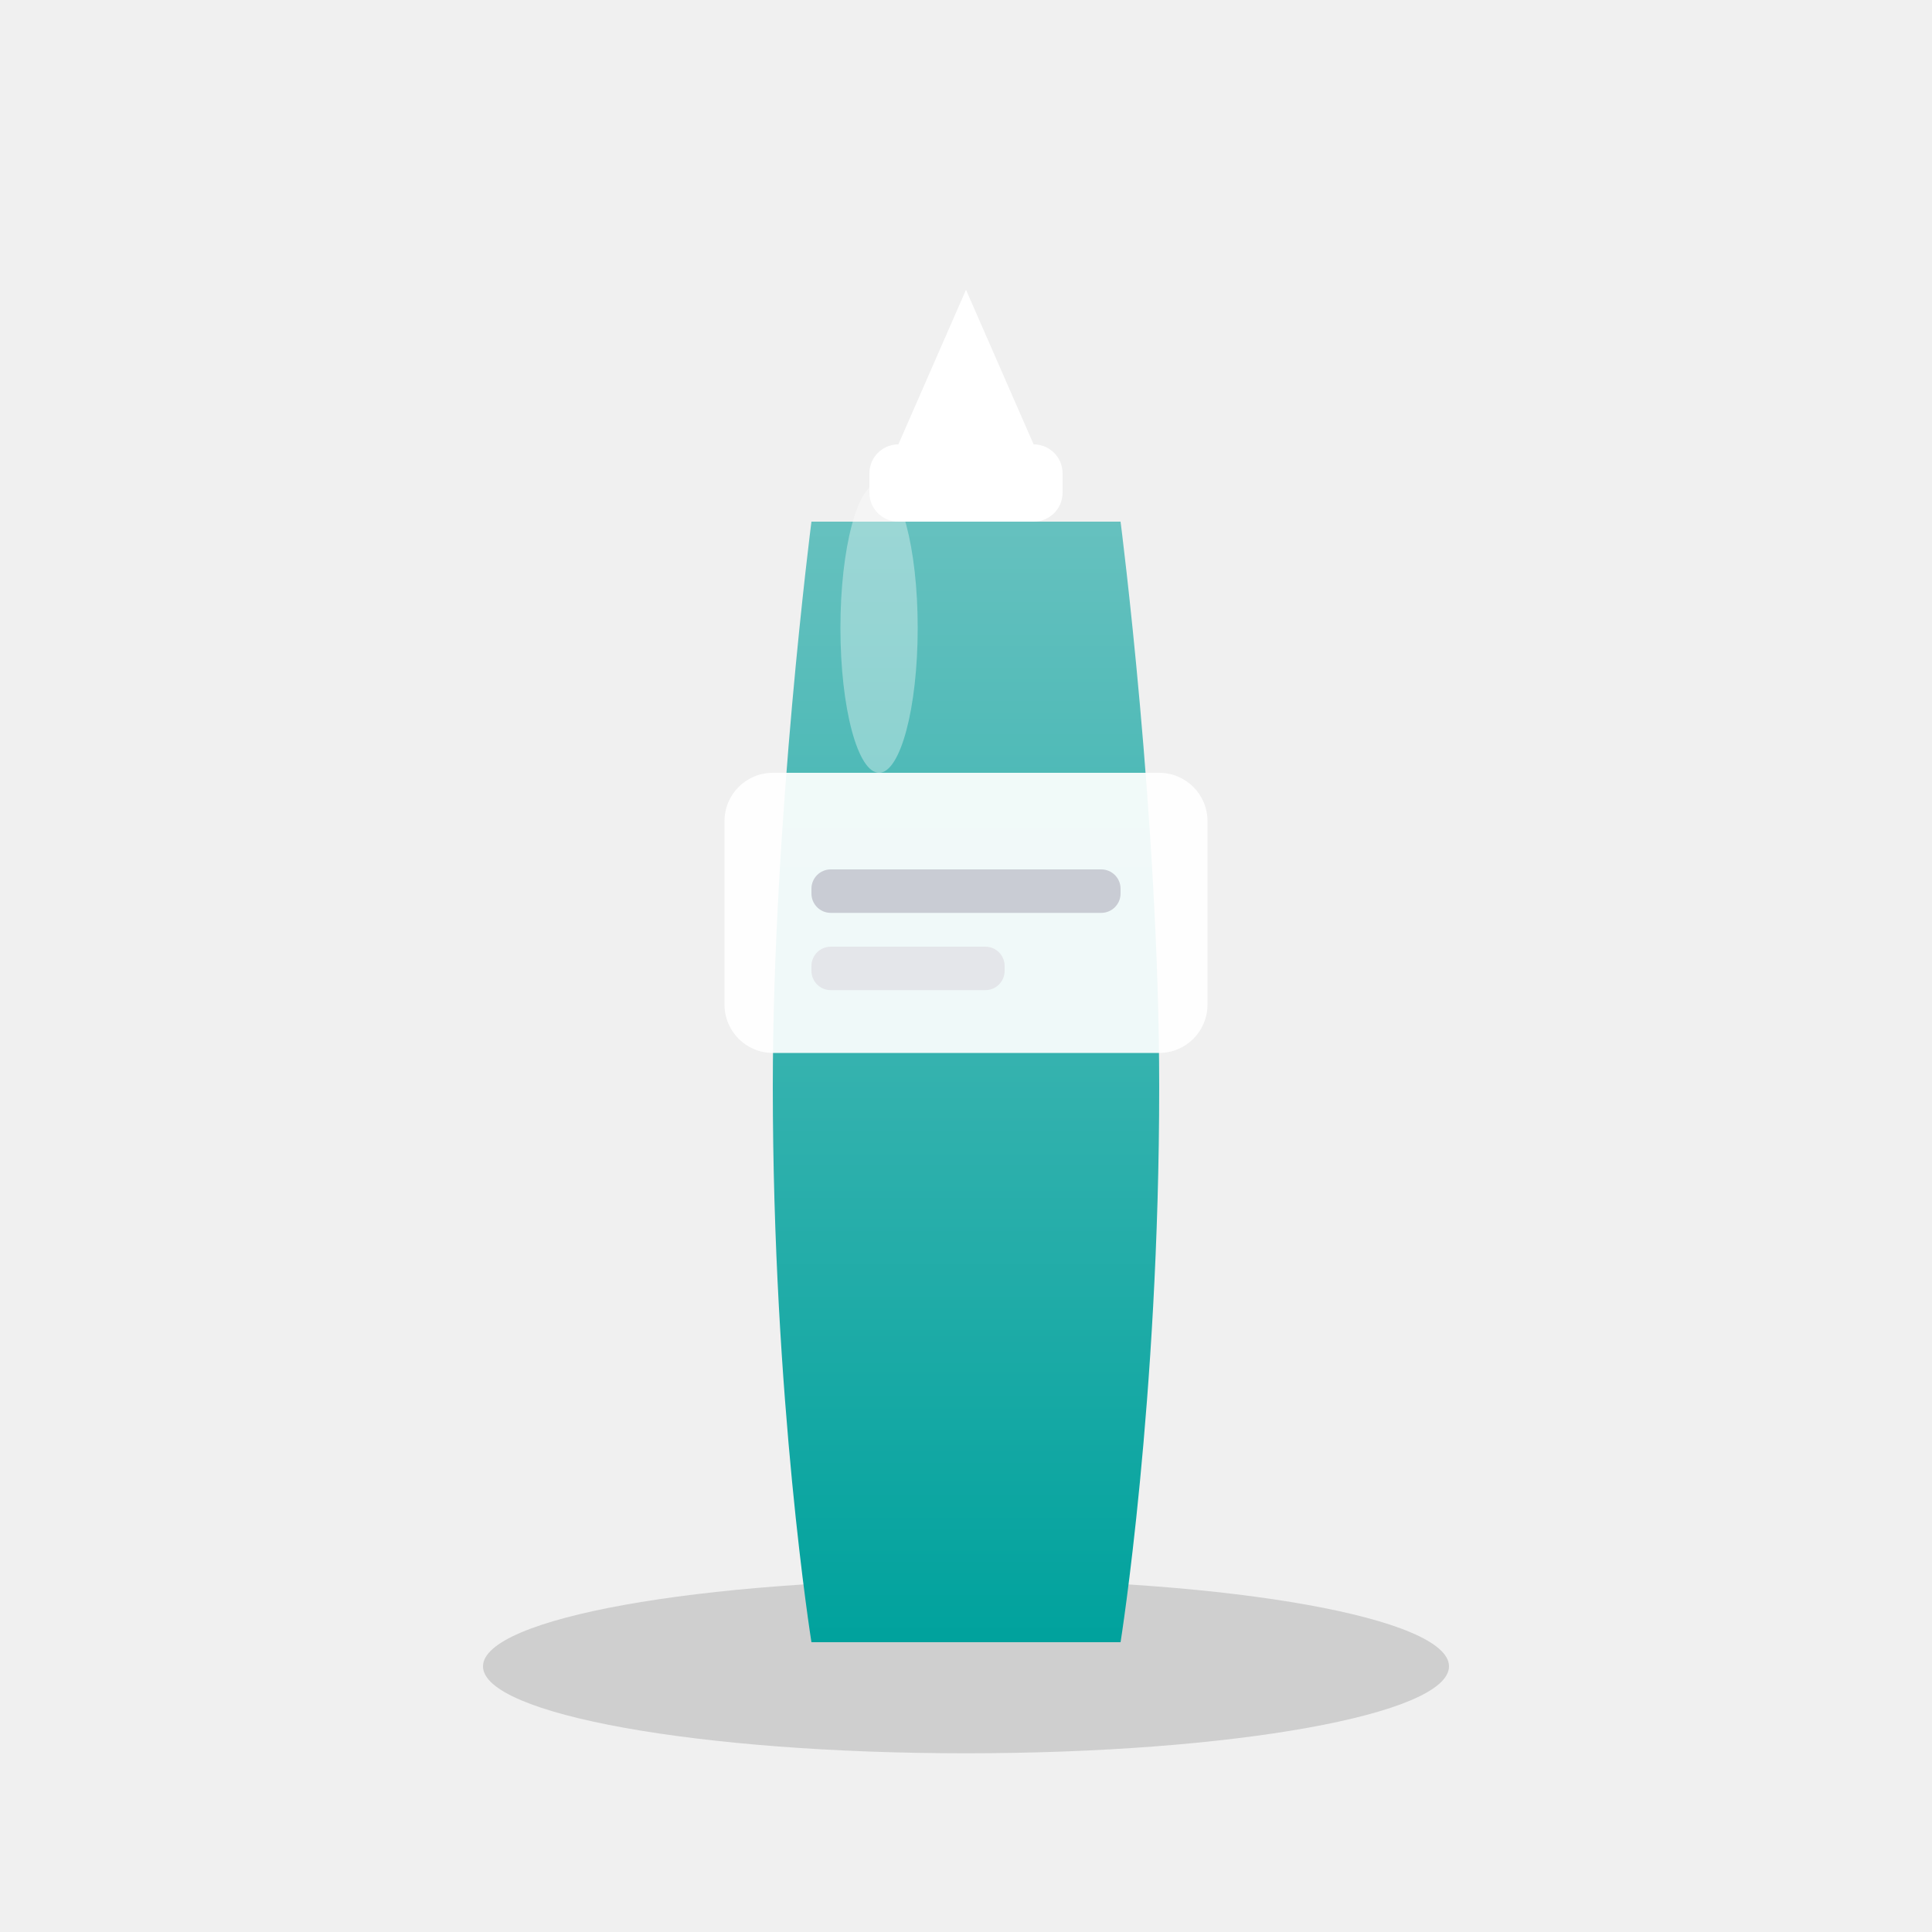
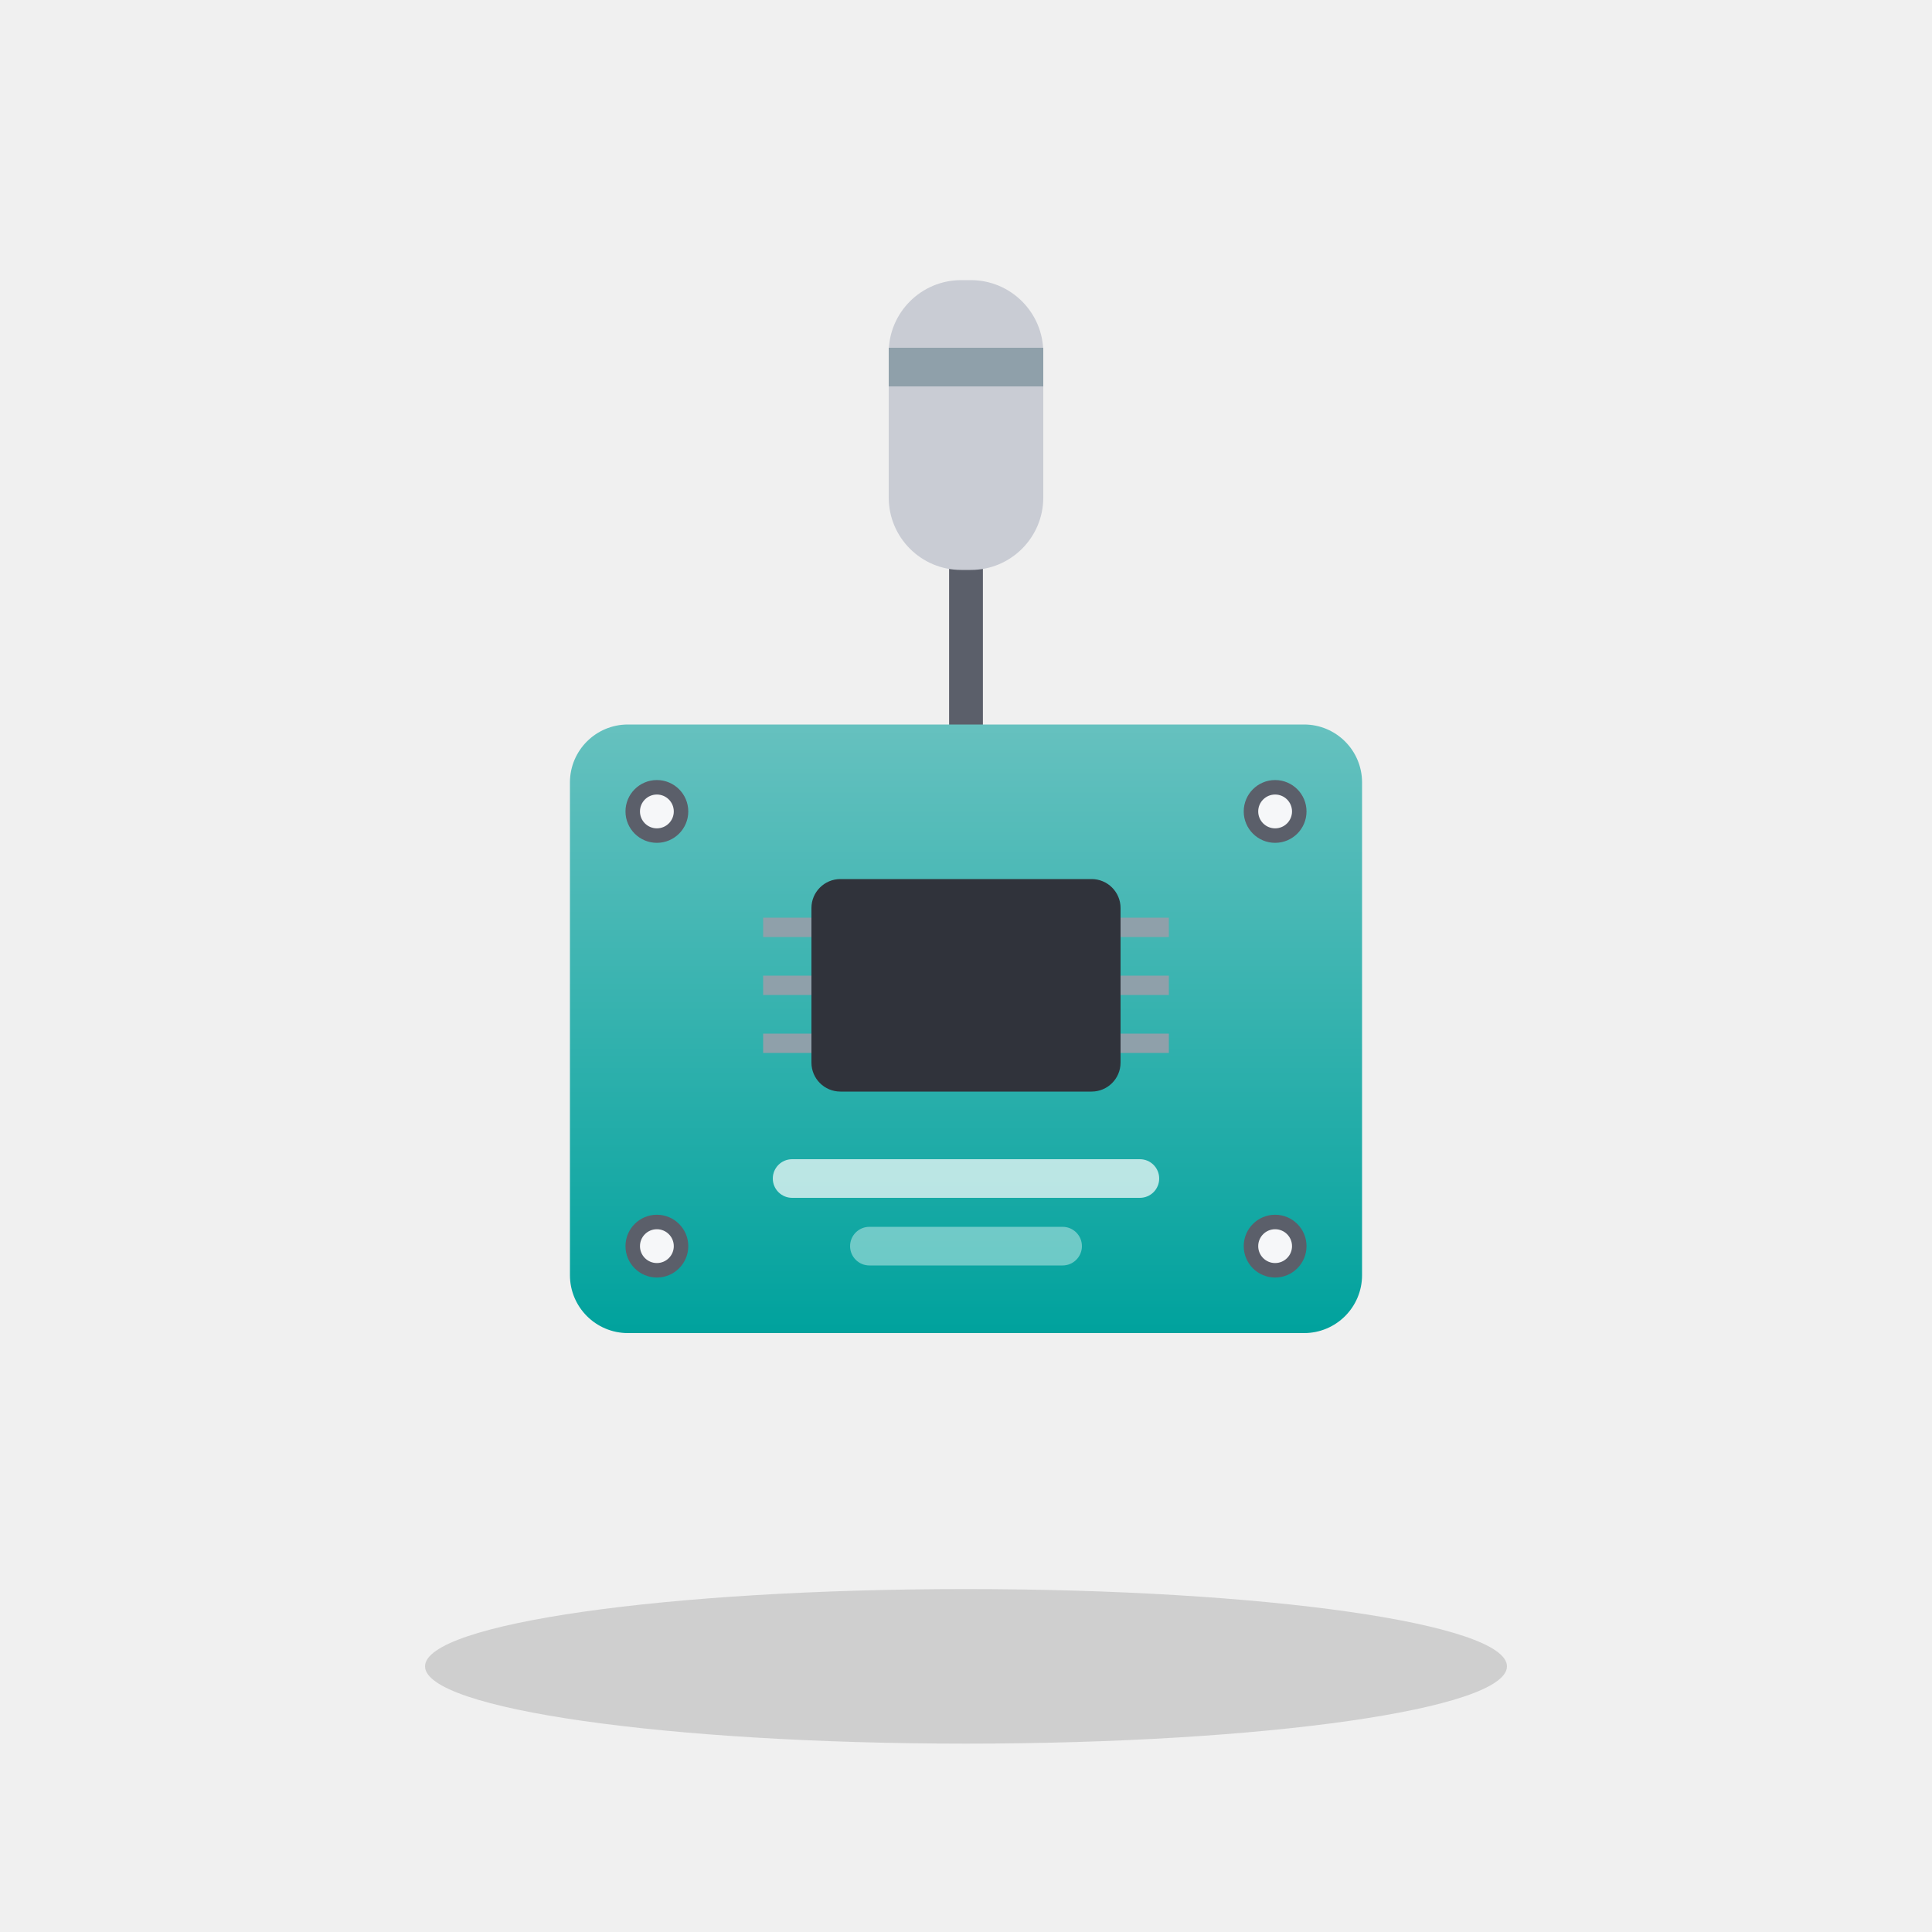
<svg xmlns="http://www.w3.org/2000/svg" viewBox="0 0 400 400" width="400" height="400">
  <defs>
-     <linearGradient id="g-drops-prod-06" x1="0" y1="0" x2="0" y2="1">
+     <linearGradient id="g-sensor-prod-06" x1="0" y1="0" x2="0" y2="1">
      <stop offset="0" stop-color="#66c1bf" />
      <stop offset="1" stop-color="#00a29d" />
    </linearGradient>
  </defs>
-   <ellipse cx="200" cy="345" rx="100" ry="18" fill="#000" opacity="0.14" />
-   <path d="M200 60 L214 92 L186 92 Z" fill="#ffffff" />
-   <rect x="180" y="92" width="40" height="16" rx="6" fill="#ffffff" />
-   <path d="M168 108 C168 108 160 170 160 225 C160 290 168 340 168 340 L232 340 C232 340 240 290 240 225 C240 170 232 108 232 108 Z" fill="url(#g-drops-prod-06)" />
-   <rect x="150" y="160" width="100" height="58" rx="10" fill="#ffffff" opacity="0.92" />
-   <rect x="168" y="180" width="64" height="9" rx="4" fill="#c9ccd4" />
-   <rect x="168" y="196" width="40" height="9" rx="4" fill="#e4e6ea" />
-   <ellipse cx="182" cy="130" rx="8" ry="30" fill="#fff" opacity="0.35" />
+   <ellipse cx="200" cy="345" rx="112" ry="16" fill="#000" opacity="0.14" />
+   <path d="M200 150 L200 116" stroke="#5b5f6a" stroke-width="7" stroke-linecap="round" />
+   <rect x="184" y="58" width="32" height="60" rx="15" fill="#c9ccd4" />
+   <rect x="184" y="72" width="32" height="8" fill="#8fa0aa" />
+   <rect x="118" y="150" width="164" height="126" rx="12" fill="url(#g-sensor-prod-06)" />
+   <circle cx="136" cy="168" r="5" fill="#f6f7f9" stroke="#5b5f6a" stroke-width="3" />
+   <circle cx="264" cy="168" r="5" fill="#f6f7f9" stroke="#5b5f6a" stroke-width="3" />
+   <circle cx="136" cy="258" r="5" fill="#f6f7f9" stroke="#5b5f6a" stroke-width="3" />
+   <circle cx="264" cy="258" r="5" fill="#f6f7f9" stroke="#5b5f6a" stroke-width="3" />
+   <rect x="168" y="182" width="64" height="44" rx="6" fill="#30333b" />
+   <line x1="158" y1="192" x2="168" y2="192" stroke="#8fa0aa" stroke-width="4" />
+   <line x1="158" y1="204" x2="168" y2="204" stroke="#8fa0aa" stroke-width="4" />
+   <line x1="158" y1="216" x2="168" y2="216" stroke="#8fa0aa" stroke-width="4" />
+   <line x1="232" y1="192" x2="242" y2="192" stroke="#8fa0aa" stroke-width="4" />
+   <line x1="232" y1="204" x2="242" y2="204" stroke="#8fa0aa" stroke-width="4" />
+   <line x1="232" y1="216" x2="242" y2="216" stroke="#8fa0aa" stroke-width="4" />
+   <rect x="160" y="240" width="80" height="8" rx="4" fill="#ffffff" opacity="0.7" />
+   <rect x="176" y="254" width="48" height="8" rx="4" fill="#ffffff" opacity="0.4" />
</svg>
